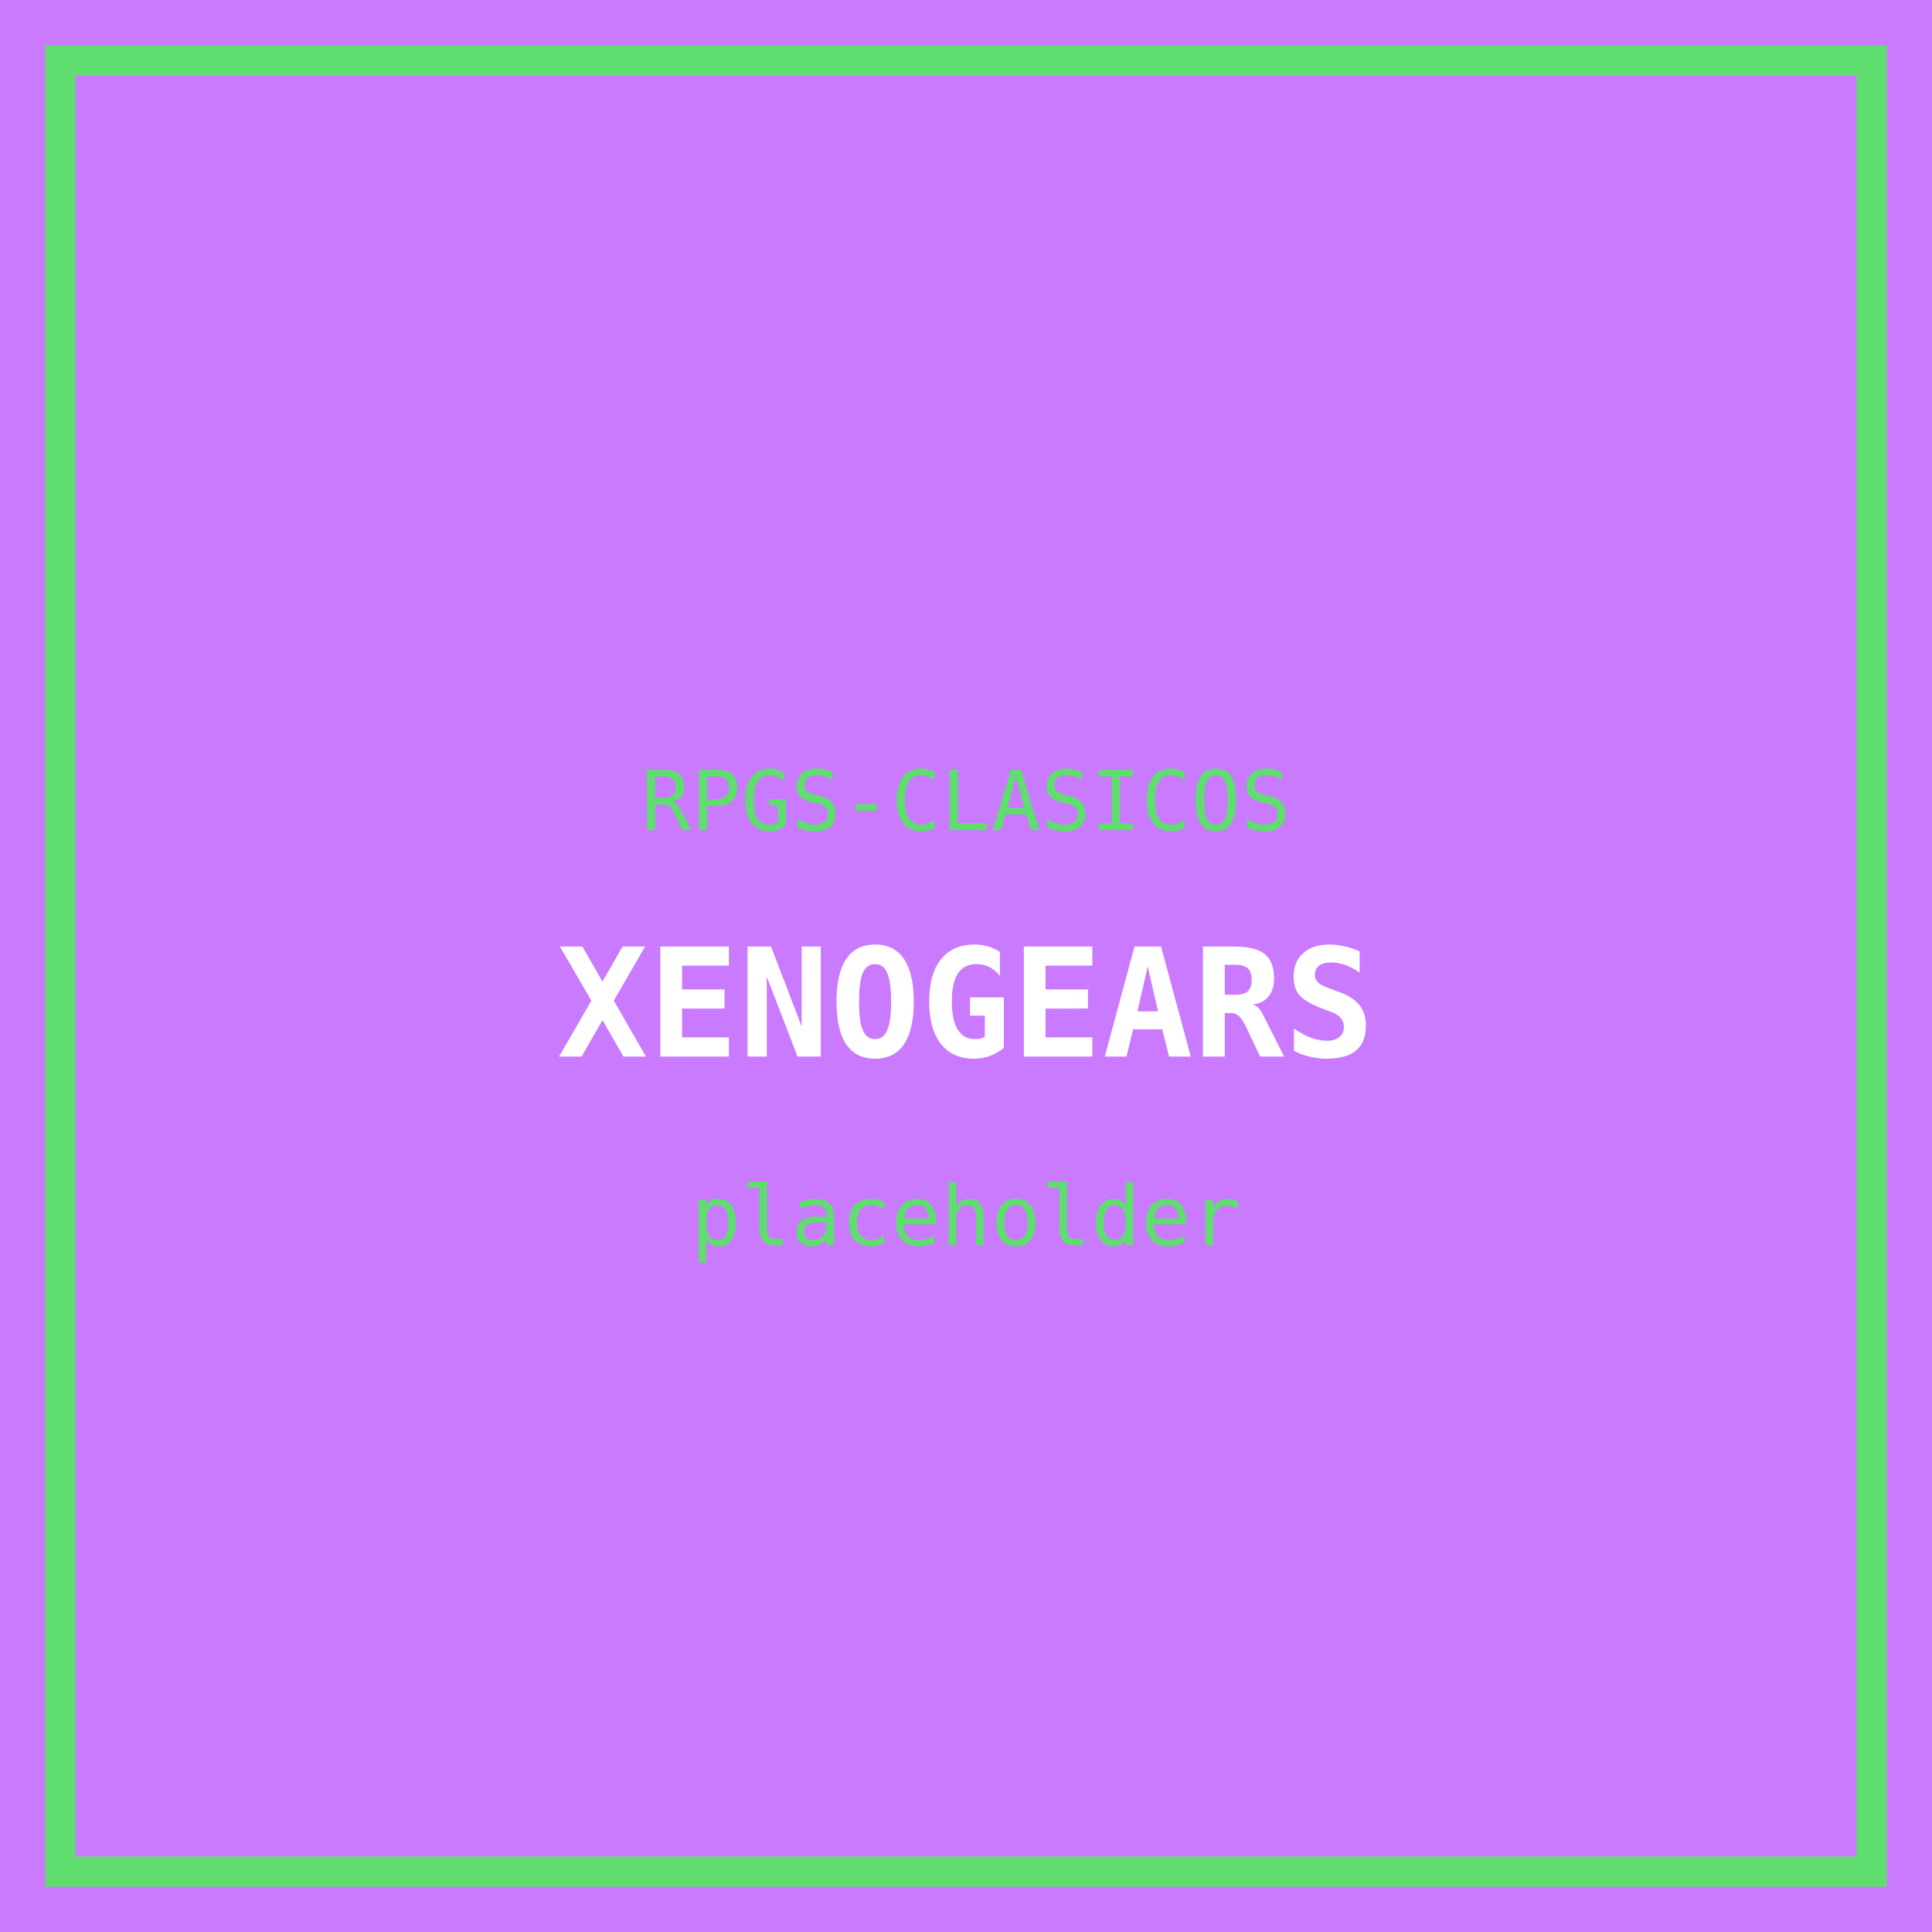
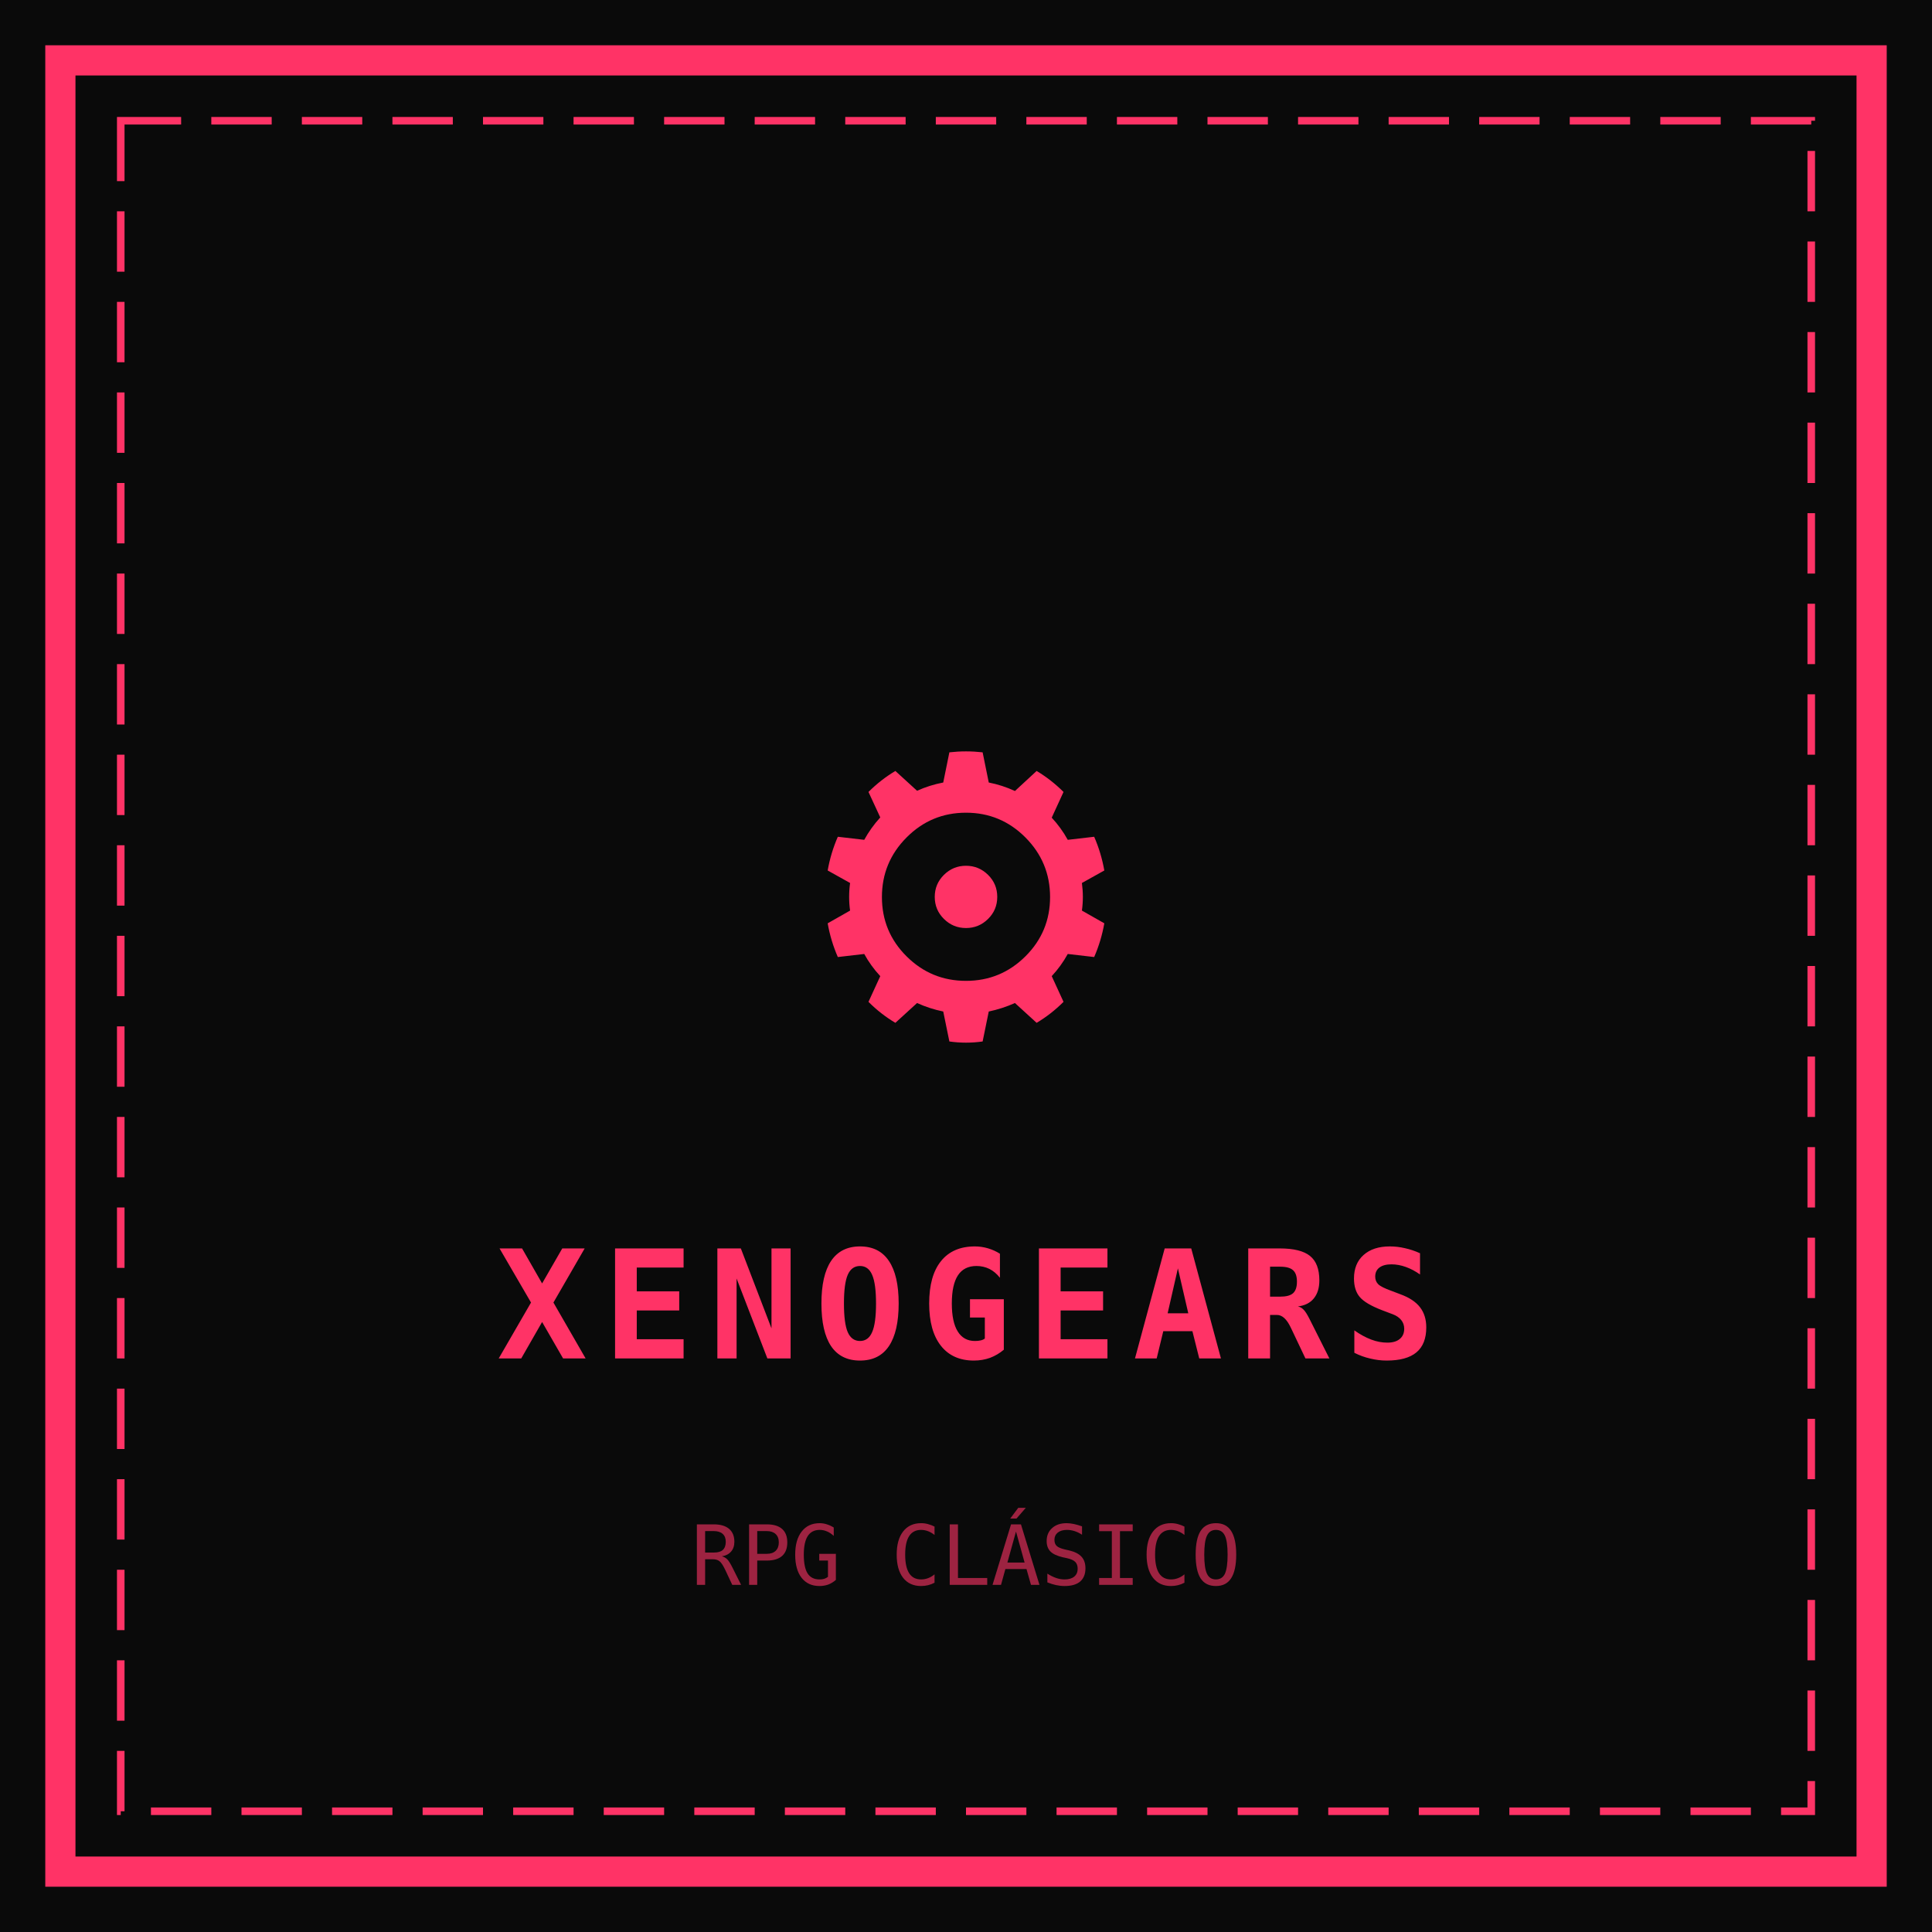
- <svg xmlns="http://www.w3.org/2000/svg" width="256" height="256" viewBox="0 0 256 256">
-   <rect width="256" height="256" fill="#c97aff" />
-   <rect x="8" y="8" width="240" height="240" fill="none" stroke="#5fde6f" stroke-width="4" />
-   <text x="128" y="110" font-family="monospace" font-size="11" fill="#5fde6f" text-anchor="middle">RPGS-CLASICOS</text>
-   <text x="128" y="140" font-family="monospace" font-size="20" fill="#ffffff" text-anchor="middle" font-weight="bold">XENOGEARS</text>
-   <text x="128" y="165" font-family="monospace" font-size="11" fill="#5fde6f" text-anchor="middle">placeholder</text>
+ <svg xmlns="http://www.w3.org/2000/svg" viewBox="0 0 256 256">
+   <rect width="256" height="256" fill="#0a0a0a" />
+   <rect x="8" y="8" width="240" height="240" fill="none" stroke="#ff3366" stroke-width="4" />
+   <rect x="16" y="16" width="224" height="224" fill="none" stroke="#ff3366" stroke-width="1" stroke-dasharray="8,4" />
+   <text x="128" y="120" font-family="monospace" font-size="64" text-anchor="middle" dominant-baseline="middle" fill="#ff3366">⚙</text>
+   <text x="128" y="180" font-family="monospace" font-size="20" font-weight="bold" text-anchor="middle" fill="#ff3366" letter-spacing="2">XENOGEARS</text>
+   <text x="128" y="210" font-family="monospace" font-size="11" text-anchor="middle" fill="#ff3366" opacity="0.6">RPG CLÁSICO</text>
</svg>
